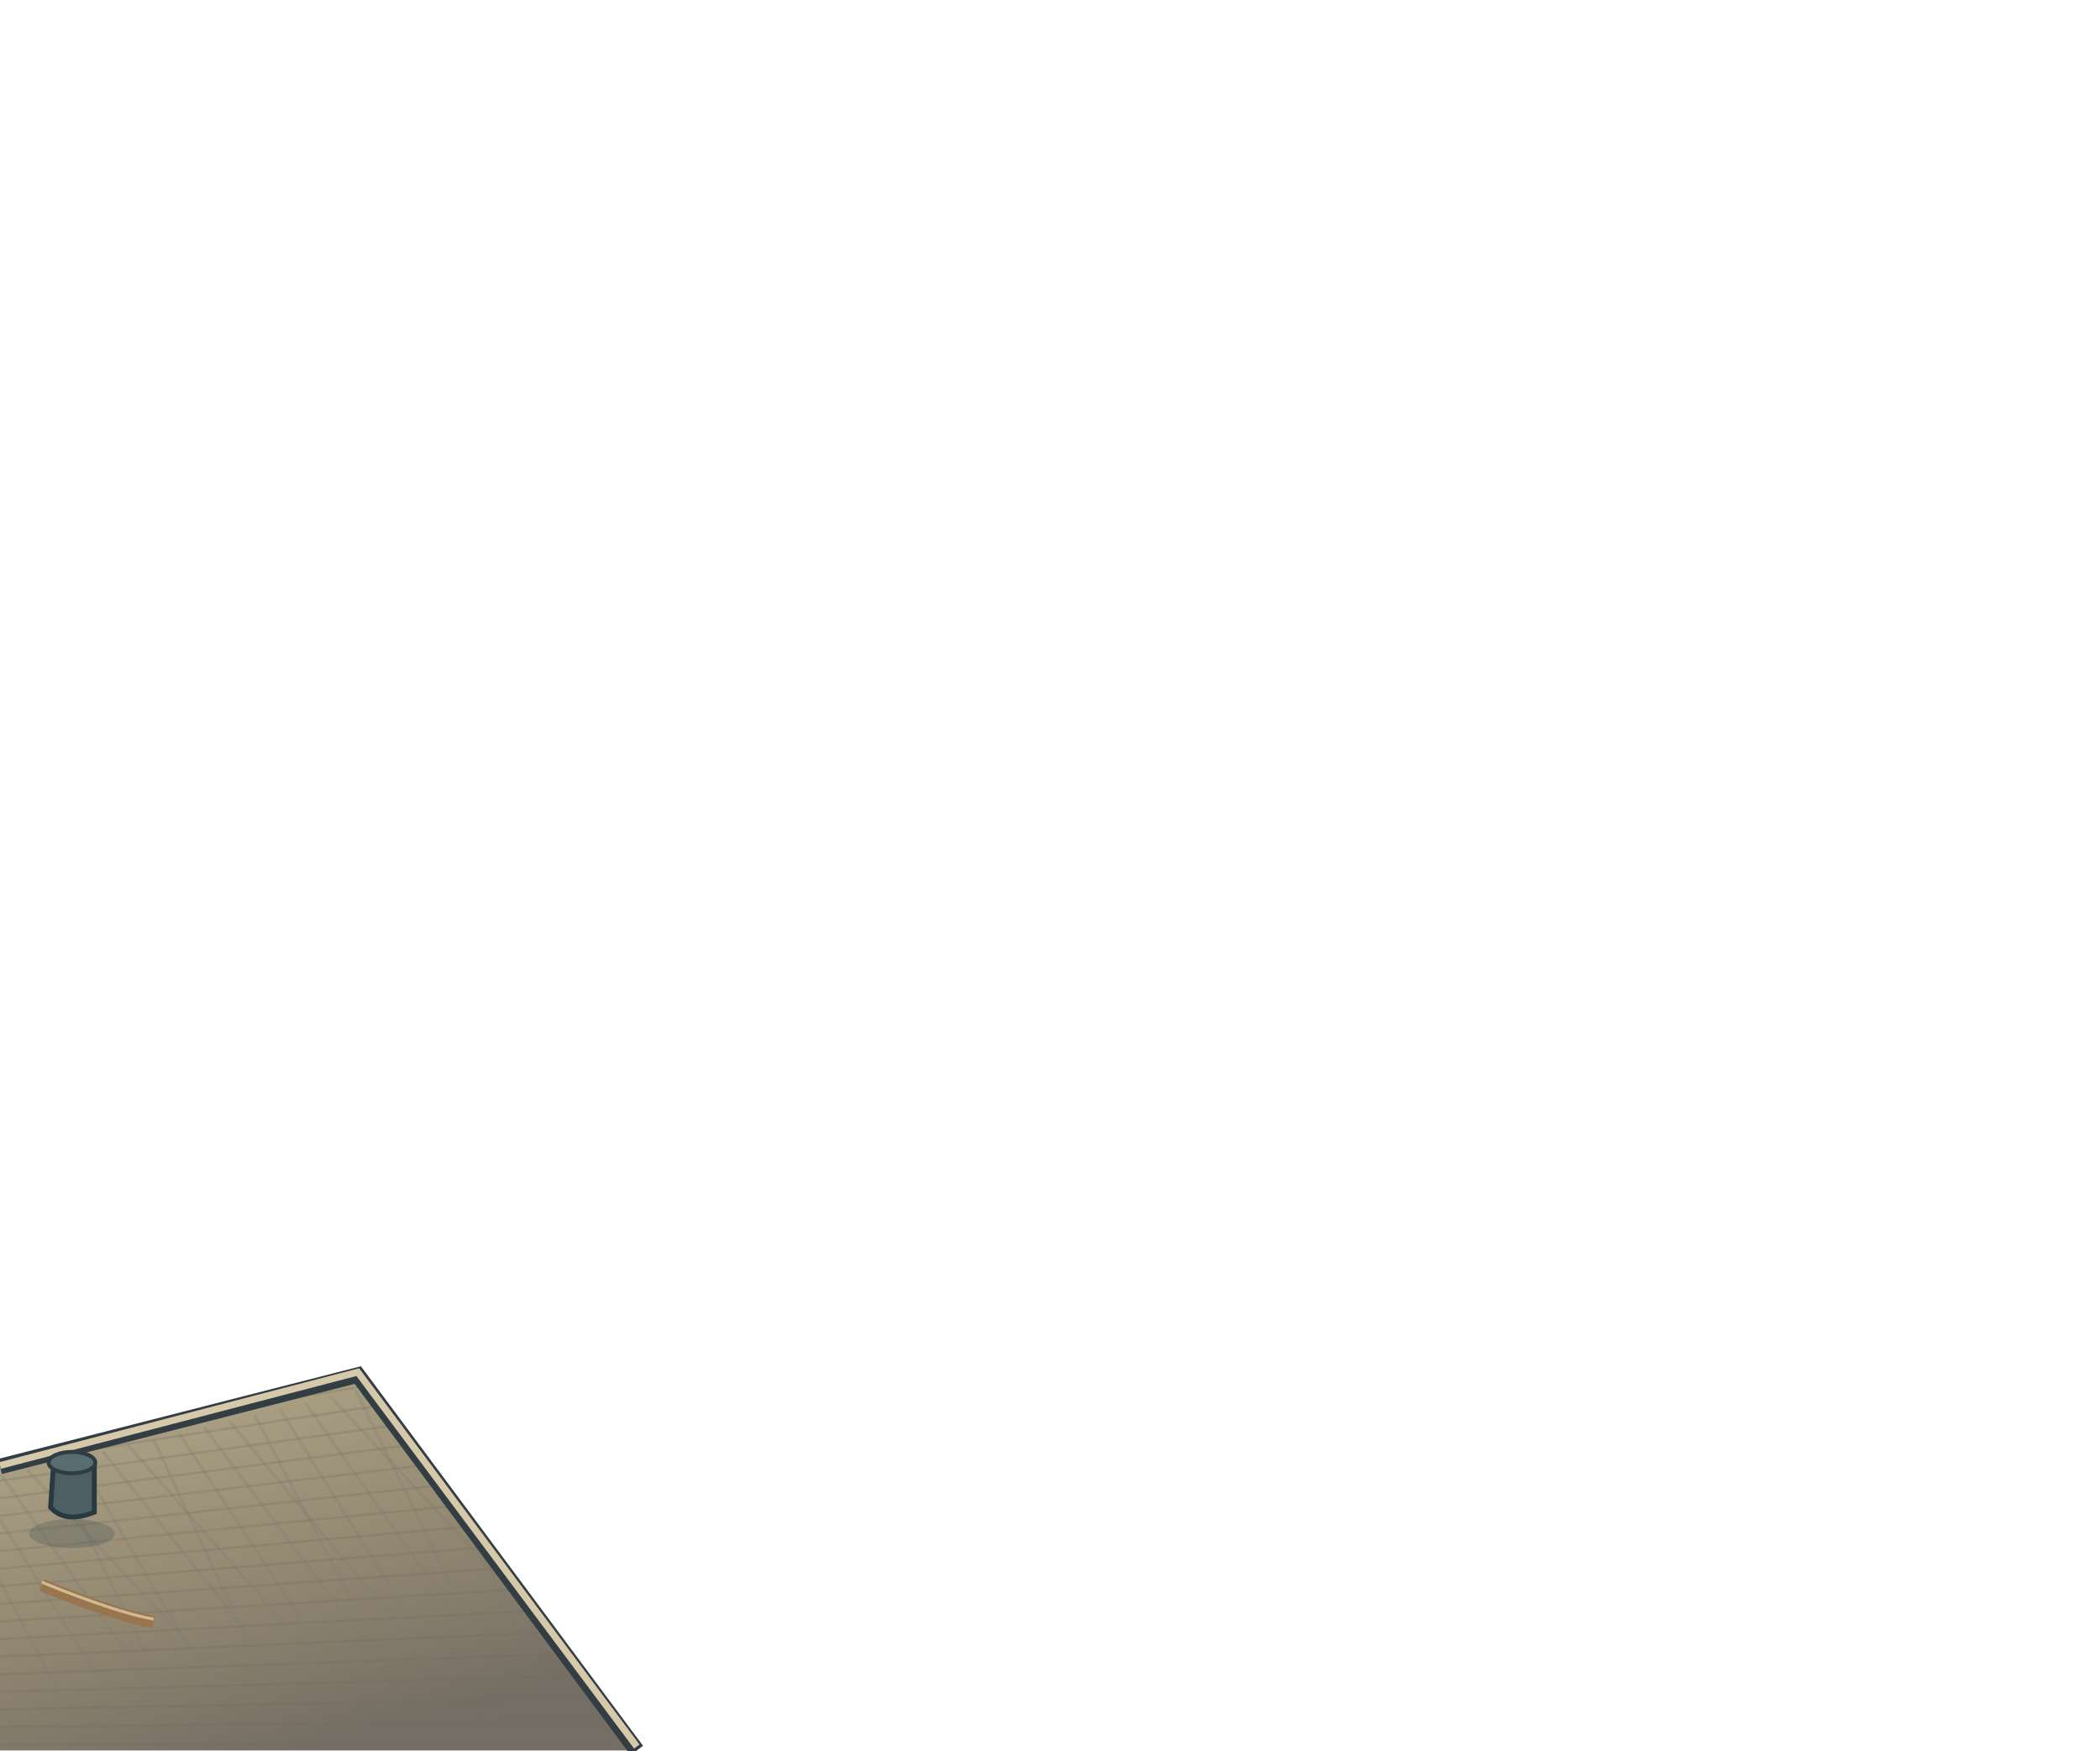
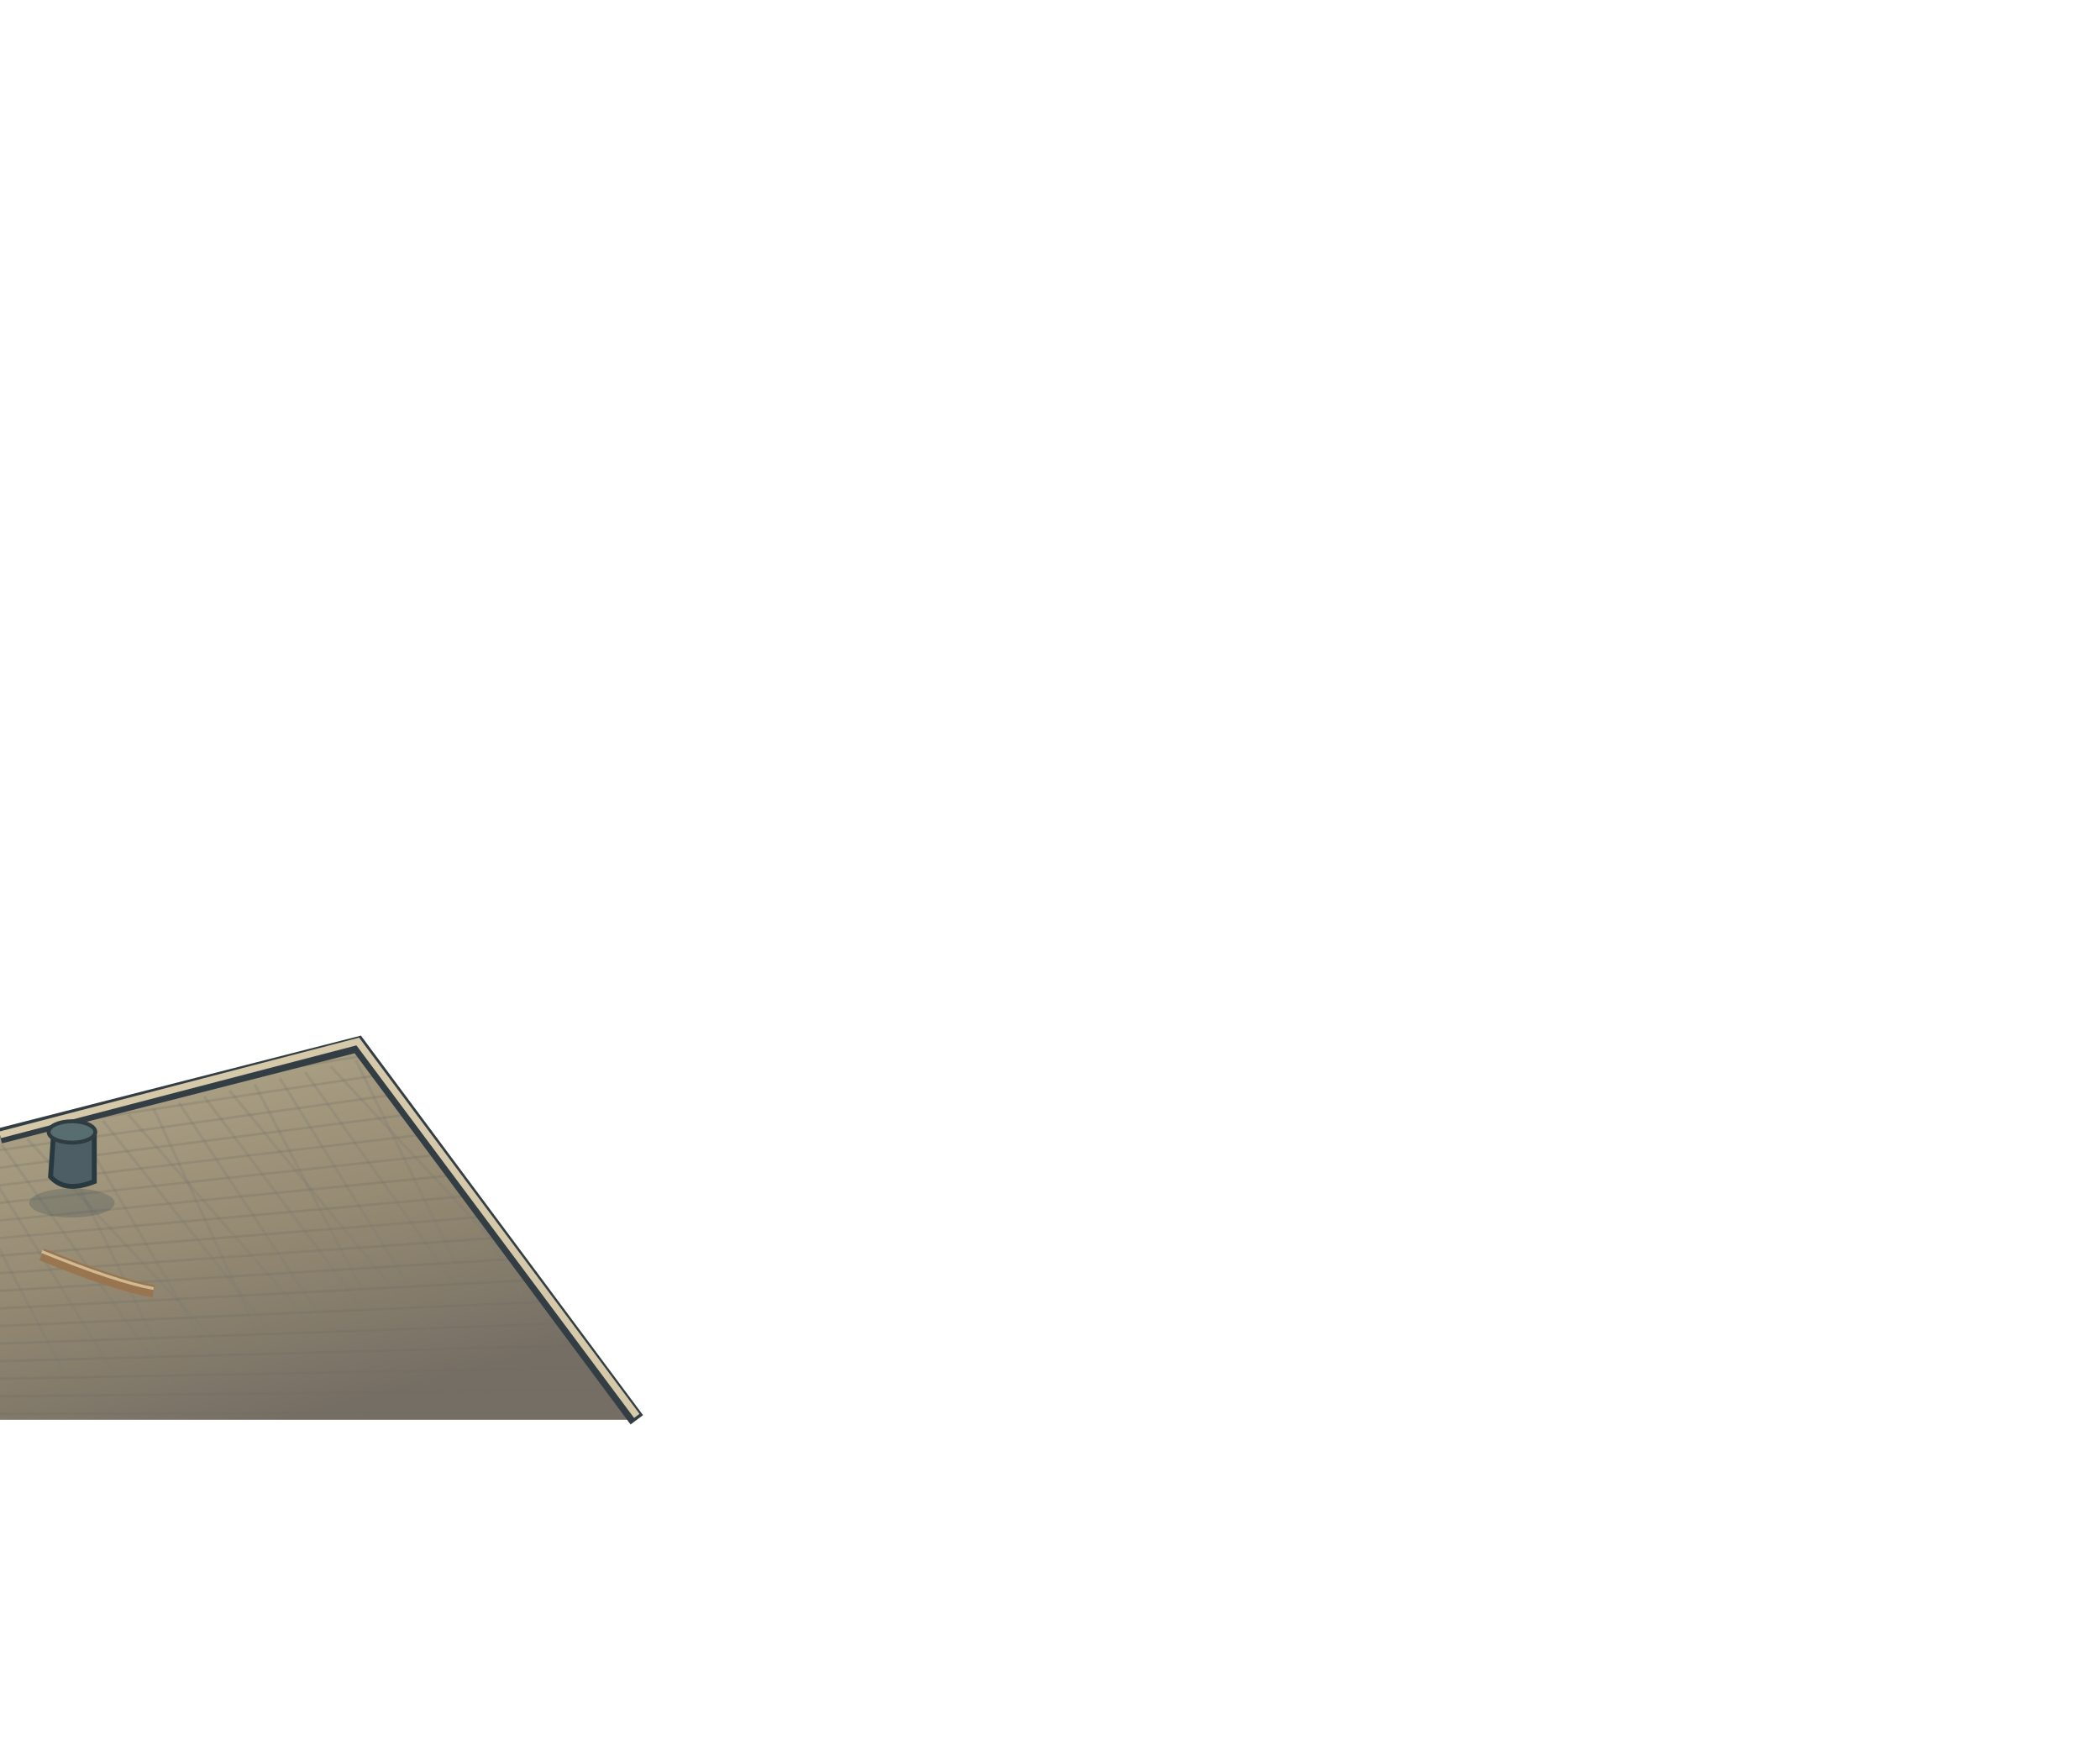
<svg xmlns="http://www.w3.org/2000/svg" width="2160" height="1800" viewBox="0 0 2160 1800">
  <defs>
    <linearGradient id="top" x1="0" y1="0" x2=".45" y2="1">
      <stop stop-color="#b4aa8c" />
      <stop offset=".55" stop-color="#968b73" />
      <stop offset="1" stop-color="#756e64" />
    </linearGradient>
    <linearGradient id="edge" x1="0" y1="0" x2=".4" y2="1">
      <stop stop-color="#d2c5a2" />
      <stop offset="1" stop-color="#504c49" />
    </linearGradient>
    <clipPath id="floor">
      <path d="M0 1508L368 1414 655 1800H0z" />
    </clipPath>
  </defs>
-   <path d="M0 1508L368 1414 655 1800H0z" fill="url(#top)" />
-   <g clip-path="url(#floor)">
-     <path d="M-50 1530l115 220" stroke="#817b71" stroke-width="3" opacity=".30" />
-     <path d="M-24 1523.76l145 234" stroke="#817b71" stroke-width="3" opacity=".30" />
-     <path d="M2 1517.52l175 248" stroke="#817b71" stroke-width="3" opacity=".30" />
-     <path d="M28 1511.28l205 220" stroke="#817b71" stroke-width="3" opacity=".30" />
-     <path d="M54 1505.04l115 234" stroke="#817b71" stroke-width="3" opacity=".30" />
-     <path d="M80 1498.8l145 248" stroke="#817b71" stroke-width="3" opacity=".30" />
-     <path d="M106 1492.56l175 220" stroke="#817b71" stroke-width="3" opacity=".30" />
-     <path d="M132 1486.32l205 234" stroke="#817b71" stroke-width="3" opacity=".30" />
-     <path d="M158 1480.08l115 248" stroke="#817b71" stroke-width="3" opacity=".30" />
-     <path d="M184 1473.84l145 220" stroke="#817b71" stroke-width="3" opacity=".30" />
-     <path d="M210 1467.6l175 234" stroke="#817b71" stroke-width="3" opacity=".30" />
-     <path d="M236 1461.36l205 248" stroke="#817b71" stroke-width="3" opacity=".30" />
-     <path d="M262 1455.12l115 220" stroke="#817b71" stroke-width="3" opacity=".30" />
-     <path d="M288 1448.88l145 234" stroke="#817b71" stroke-width="3" opacity=".30" />
-     <path d="M314 1442.64l175 248" stroke="#817b71" stroke-width="3" opacity=".30" />
-     <path d="M340 1436.4l205 220" stroke="#817b71" stroke-width="3" opacity=".30" />
-     <path d="M366 1430.16l115 234" stroke="#817b71" stroke-width="3" opacity=".30" />
-     <path d="M392 1423.92l145 248" stroke="#817b71" stroke-width="3" opacity=".30" />
-     <path d="M418 1417.68l175 220" stroke="#817b71" stroke-width="3" opacity=".30" />
-     <path d="M444 1411.44l205 234" stroke="#817b71" stroke-width="3" opacity=".30" />
-     <path d="M470 1405.2l115 248" stroke="#817b71" stroke-width="3" opacity=".30" />
-     <path d="M496 1398.96l145 220" stroke="#817b71" stroke-width="3" opacity=".30" />
-     <path d="M522 1392.72l175 234" stroke="#817b71" stroke-width="3" opacity=".30" />
-     <path d="M548 1386.48l205 248" stroke="#817b71" stroke-width="3" opacity=".30" />
-     <path d="M574 1380.24l115 220" stroke="#817b71" stroke-width="3" opacity=".30" />
-     <path d="M600 1374l145 234" stroke="#817b71" stroke-width="3" opacity=".30" />
-     <path d="M626 1367.76l175 248" stroke="#817b71" stroke-width="3" opacity=".30" />
-     <path d="M652 1361.52l205 220" stroke="#817b71" stroke-width="3" opacity=".30" />
-     <path d="M678 1355.28l115 234" stroke="#817b71" stroke-width="3" opacity=".30" />
-     <path d="M-10 1470L520 1378" stroke="#6b6962" stroke-width="2.5" opacity=".24" />
-     <path d="M-10 1488L526 1401" stroke="#6b6962" stroke-width="2.5" opacity=".24" />
-     <path d="M-10 1506L532 1424" stroke="#6b6962" stroke-width="2.5" opacity=".24" />
-     <path d="M-10 1524L538 1447" stroke="#6b6962" stroke-width="2.5" opacity=".24" />
-     <path d="M-10 1542L544 1470" stroke="#6b6962" stroke-width="2.5" opacity=".24" />
-     <path d="M-10 1560L550 1493" stroke="#6b6962" stroke-width="2.5" opacity=".24" />
-     <path d="M-10 1578L556 1516" stroke="#6b6962" stroke-width="2.5" opacity=".24" />
-     <path d="M-10 1596L562 1539" stroke="#6b6962" stroke-width="2.5" opacity=".24" />
-     <path d="M-10 1614L568 1562" stroke="#6b6962" stroke-width="2.5" opacity=".24" />
-     <path d="M-10 1632L574 1585" stroke="#6b6962" stroke-width="2.5" opacity=".24" />
-     <path d="M-10 1650L580 1608" stroke="#6b6962" stroke-width="2.5" opacity=".24" />
-     <path d="M-10 1668L586 1631" stroke="#6b6962" stroke-width="2.5" opacity=".24" />
-     <path d="M-10 1686L592 1654" stroke="#6b6962" stroke-width="2.5" opacity=".24" />
-     <path d="M-10 1704L598 1677" stroke="#6b6962" stroke-width="2.5" opacity=".24" />
-     <path d="M-10 1722L604 1700" stroke="#6b6962" stroke-width="2.5" opacity=".24" />
-     <path d="M-10 1740L610 1723" stroke="#6b6962" stroke-width="2.5" opacity=".24" />
-     <path d="M-10 1758L616 1746" stroke="#6b6962" stroke-width="2.5" opacity=".24" />
-     <path d="M-10 1776L622 1769" stroke="#6b6962" stroke-width="2.5" opacity=".24" />
-     <path d="M-10 1794L628 1792" stroke="#6b6962" stroke-width="2.5" opacity=".24" />
-     <path d="M-10 1812L634 1815" stroke="#6b6962" stroke-width="2.5" opacity=".24" />
-     <path d="M-10 1830L640 1838" stroke="#6b6962" stroke-width="2.5" opacity=".24" />
-     <path d="M-10 1848L646 1861" stroke="#6b6962" stroke-width="2.5" opacity=".24" />
+   <g transform="translate(0,-340)">
+     <path d="M0 1508L368 1414 655 1800H0z" fill="url(#top)" />
+     <g clip-path="url(#floor)">
+       <path d="M-50 1530l115 220" stroke="#817b71" stroke-width="3" opacity=".30" />
+       <path d="M-24 1523.76l145 234" stroke="#817b71" stroke-width="3" opacity=".30" />
+       <path d="M2 1517.52l175 248" stroke="#817b71" stroke-width="3" opacity=".30" />
+       <path d="M28 1511.28l205 220" stroke="#817b71" stroke-width="3" opacity=".30" />
+       <path d="M54 1505.04l115 234" stroke="#817b71" stroke-width="3" opacity=".30" />
+       <path d="M80 1498.8l145 248" stroke="#817b71" stroke-width="3" opacity=".30" />
+       <path d="M106 1492.56l175 220" stroke="#817b71" stroke-width="3" opacity=".30" />
+       <path d="M132 1486.32l205 234" stroke="#817b71" stroke-width="3" opacity=".30" />
+       <path d="M158 1480.08l115 248" stroke="#817b71" stroke-width="3" opacity=".30" />
+       <path d="M184 1473.84l145 220" stroke="#817b71" stroke-width="3" opacity=".30" />
+       <path d="M210 1467.6l175 234" stroke="#817b71" stroke-width="3" opacity=".30" />
+       <path d="M236 1461.36l205 248" stroke="#817b71" stroke-width="3" opacity=".30" />
+       <path d="M262 1455.12l115 220" stroke="#817b71" stroke-width="3" opacity=".30" />
+       <path d="M288 1448.88l145 234" stroke="#817b71" stroke-width="3" opacity=".30" />
+       <path d="M314 1442.64l175 248" stroke="#817b71" stroke-width="3" opacity=".30" />
+       <path d="M340 1436.4l205 220" stroke="#817b71" stroke-width="3" opacity=".30" />
+       <path d="M366 1430.16l115 234" stroke="#817b71" stroke-width="3" opacity=".30" />
+       <path d="M392 1423.92l145 248" stroke="#817b71" stroke-width="3" opacity=".30" />
+       <path d="M418 1417.68l175 220" stroke="#817b71" stroke-width="3" opacity=".30" />
+       <path d="M444 1411.44l205 234" stroke="#817b71" stroke-width="3" opacity=".30" />
+       <path d="M470 1405.2l115 248" stroke="#817b71" stroke-width="3" opacity=".30" />
+       <path d="M496 1398.96l145 220" stroke="#817b71" stroke-width="3" opacity=".30" />
+       <path d="M522 1392.72l175 234" stroke="#817b71" stroke-width="3" opacity=".30" />
+       <path d="M548 1386.48l205 248" stroke="#817b71" stroke-width="3" opacity=".30" />
+       <path d="M574 1380.24l115 220" stroke="#817b71" stroke-width="3" opacity=".30" />
+       <path d="M600 1374l145 234" stroke="#817b71" stroke-width="3" opacity=".30" />
+       <path d="M626 1367.76l175 248" stroke="#817b71" stroke-width="3" opacity=".30" />
+       <path d="M652 1361.52l205 220" stroke="#817b71" stroke-width="3" opacity=".30" />
+       <path d="M678 1355.28l115 234" stroke="#817b71" stroke-width="3" opacity=".30" />
+       <path d="M-10 1470L520 1378" stroke="#6b6962" stroke-width="2.5" opacity=".24" />
+       <path d="M-10 1488L526 1401" stroke="#6b6962" stroke-width="2.5" opacity=".24" />
+       <path d="M-10 1506L532 1424" stroke="#6b6962" stroke-width="2.5" opacity=".24" />
+       <path d="M-10 1524L538 1447" stroke="#6b6962" stroke-width="2.5" opacity=".24" />
+       <path d="M-10 1542L544 1470" stroke="#6b6962" stroke-width="2.5" opacity=".24" />
+       <path d="M-10 1560L550 1493" stroke="#6b6962" stroke-width="2.5" opacity=".24" />
+       <path d="M-10 1578L556 1516" stroke="#6b6962" stroke-width="2.5" opacity=".24" />
+       <path d="M-10 1596L562 1539" stroke="#6b6962" stroke-width="2.5" opacity=".24" />
+       <path d="M-10 1614L568 1562" stroke="#6b6962" stroke-width="2.5" opacity=".24" />
+       <path d="M-10 1632L574 1585" stroke="#6b6962" stroke-width="2.5" opacity=".24" />
+       <path d="M-10 1650L580 1608" stroke="#6b6962" stroke-width="2.5" opacity=".24" />
+       <path d="M-10 1668L586 1631" stroke="#6b6962" stroke-width="2.5" opacity=".24" />
+       <path d="M-10 1686L592 1654" stroke="#6b6962" stroke-width="2.5" opacity=".24" />
+       <path d="M-10 1704L598 1677" stroke="#6b6962" stroke-width="2.5" opacity=".24" />
+       <path d="M-10 1722L604 1700" stroke="#6b6962" stroke-width="2.5" opacity=".24" />
+       <path d="M-10 1740L610 1723" stroke="#6b6962" stroke-width="2.5" opacity=".24" />
+       <path d="M-10 1758L616 1746" stroke="#6b6962" stroke-width="2.5" opacity=".24" />
+       <path d="M-10 1776L622 1769" stroke="#6b6962" stroke-width="2.5" opacity=".24" />
+       <path d="M-10 1794L628 1792" stroke="#6b6962" stroke-width="2.5" opacity=".24" />
+       <path d="M-10 1812L634 1815" stroke="#6b6962" stroke-width="2.5" opacity=".24" />
+       <path d="M-10 1830L640 1838" stroke="#6b6962" stroke-width="2.5" opacity=".24" />
+       <path d="M-10 1848L646 1861" stroke="#6b6962" stroke-width="2.5" opacity=".24" />
+     </g>
+     <path d="M0 1508L368 1414 655 1800" fill="none" stroke="#333e44" stroke-width="16" />
+     <path d="M0 1507L368 1411 655 1796" fill="none" stroke="#d5c9aa" stroke-width="7" />
+     <ellipse cx="74" cy="1577" rx="44" ry="15" fill="#384b54" opacity=".26" />
+     <path d="M55 1507L52 1550q15 17 45 5v-49z" fill="#4e5e65" stroke="#293940" stroke-width="5" />
+     <ellipse cx="74" cy="1504" rx="24" ry="11" fill="#586d70" stroke="#2f3d43" stroke-width="4" />
+     <path d="M43 1630q76 31 115 38" stroke="#99754e" stroke-width="13" fill="none" opacity=".95" />
+     <path d="M43 1627q76 31 115 38" stroke="#dbc79d" stroke-width="3" fill="none" opacity=".85" />
  </g>
-   <path d="M0 1508L368 1414 655 1800" fill="none" stroke="#333e44" stroke-width="16" />
-   <path d="M0 1507L368 1411 655 1796" fill="none" stroke="#d5c9aa" stroke-width="7" />
-   <ellipse cx="74" cy="1577" rx="44" ry="15" fill="#384b54" opacity=".26" />
-   <path d="M55 1507L52 1550q15 17 45 5v-49z" fill="#4e5e65" stroke="#293940" stroke-width="5" />
-   <ellipse cx="74" cy="1504" rx="24" ry="11" fill="#586d70" stroke="#2f3d43" stroke-width="4" />
-   <path d="M43 1630q76 31 115 38" stroke="#99754e" stroke-width="13" fill="none" opacity=".95" />
-   <path d="M43 1627q76 31 115 38" stroke="#dbc79d" stroke-width="3" fill="none" opacity=".85" />
</svg>
